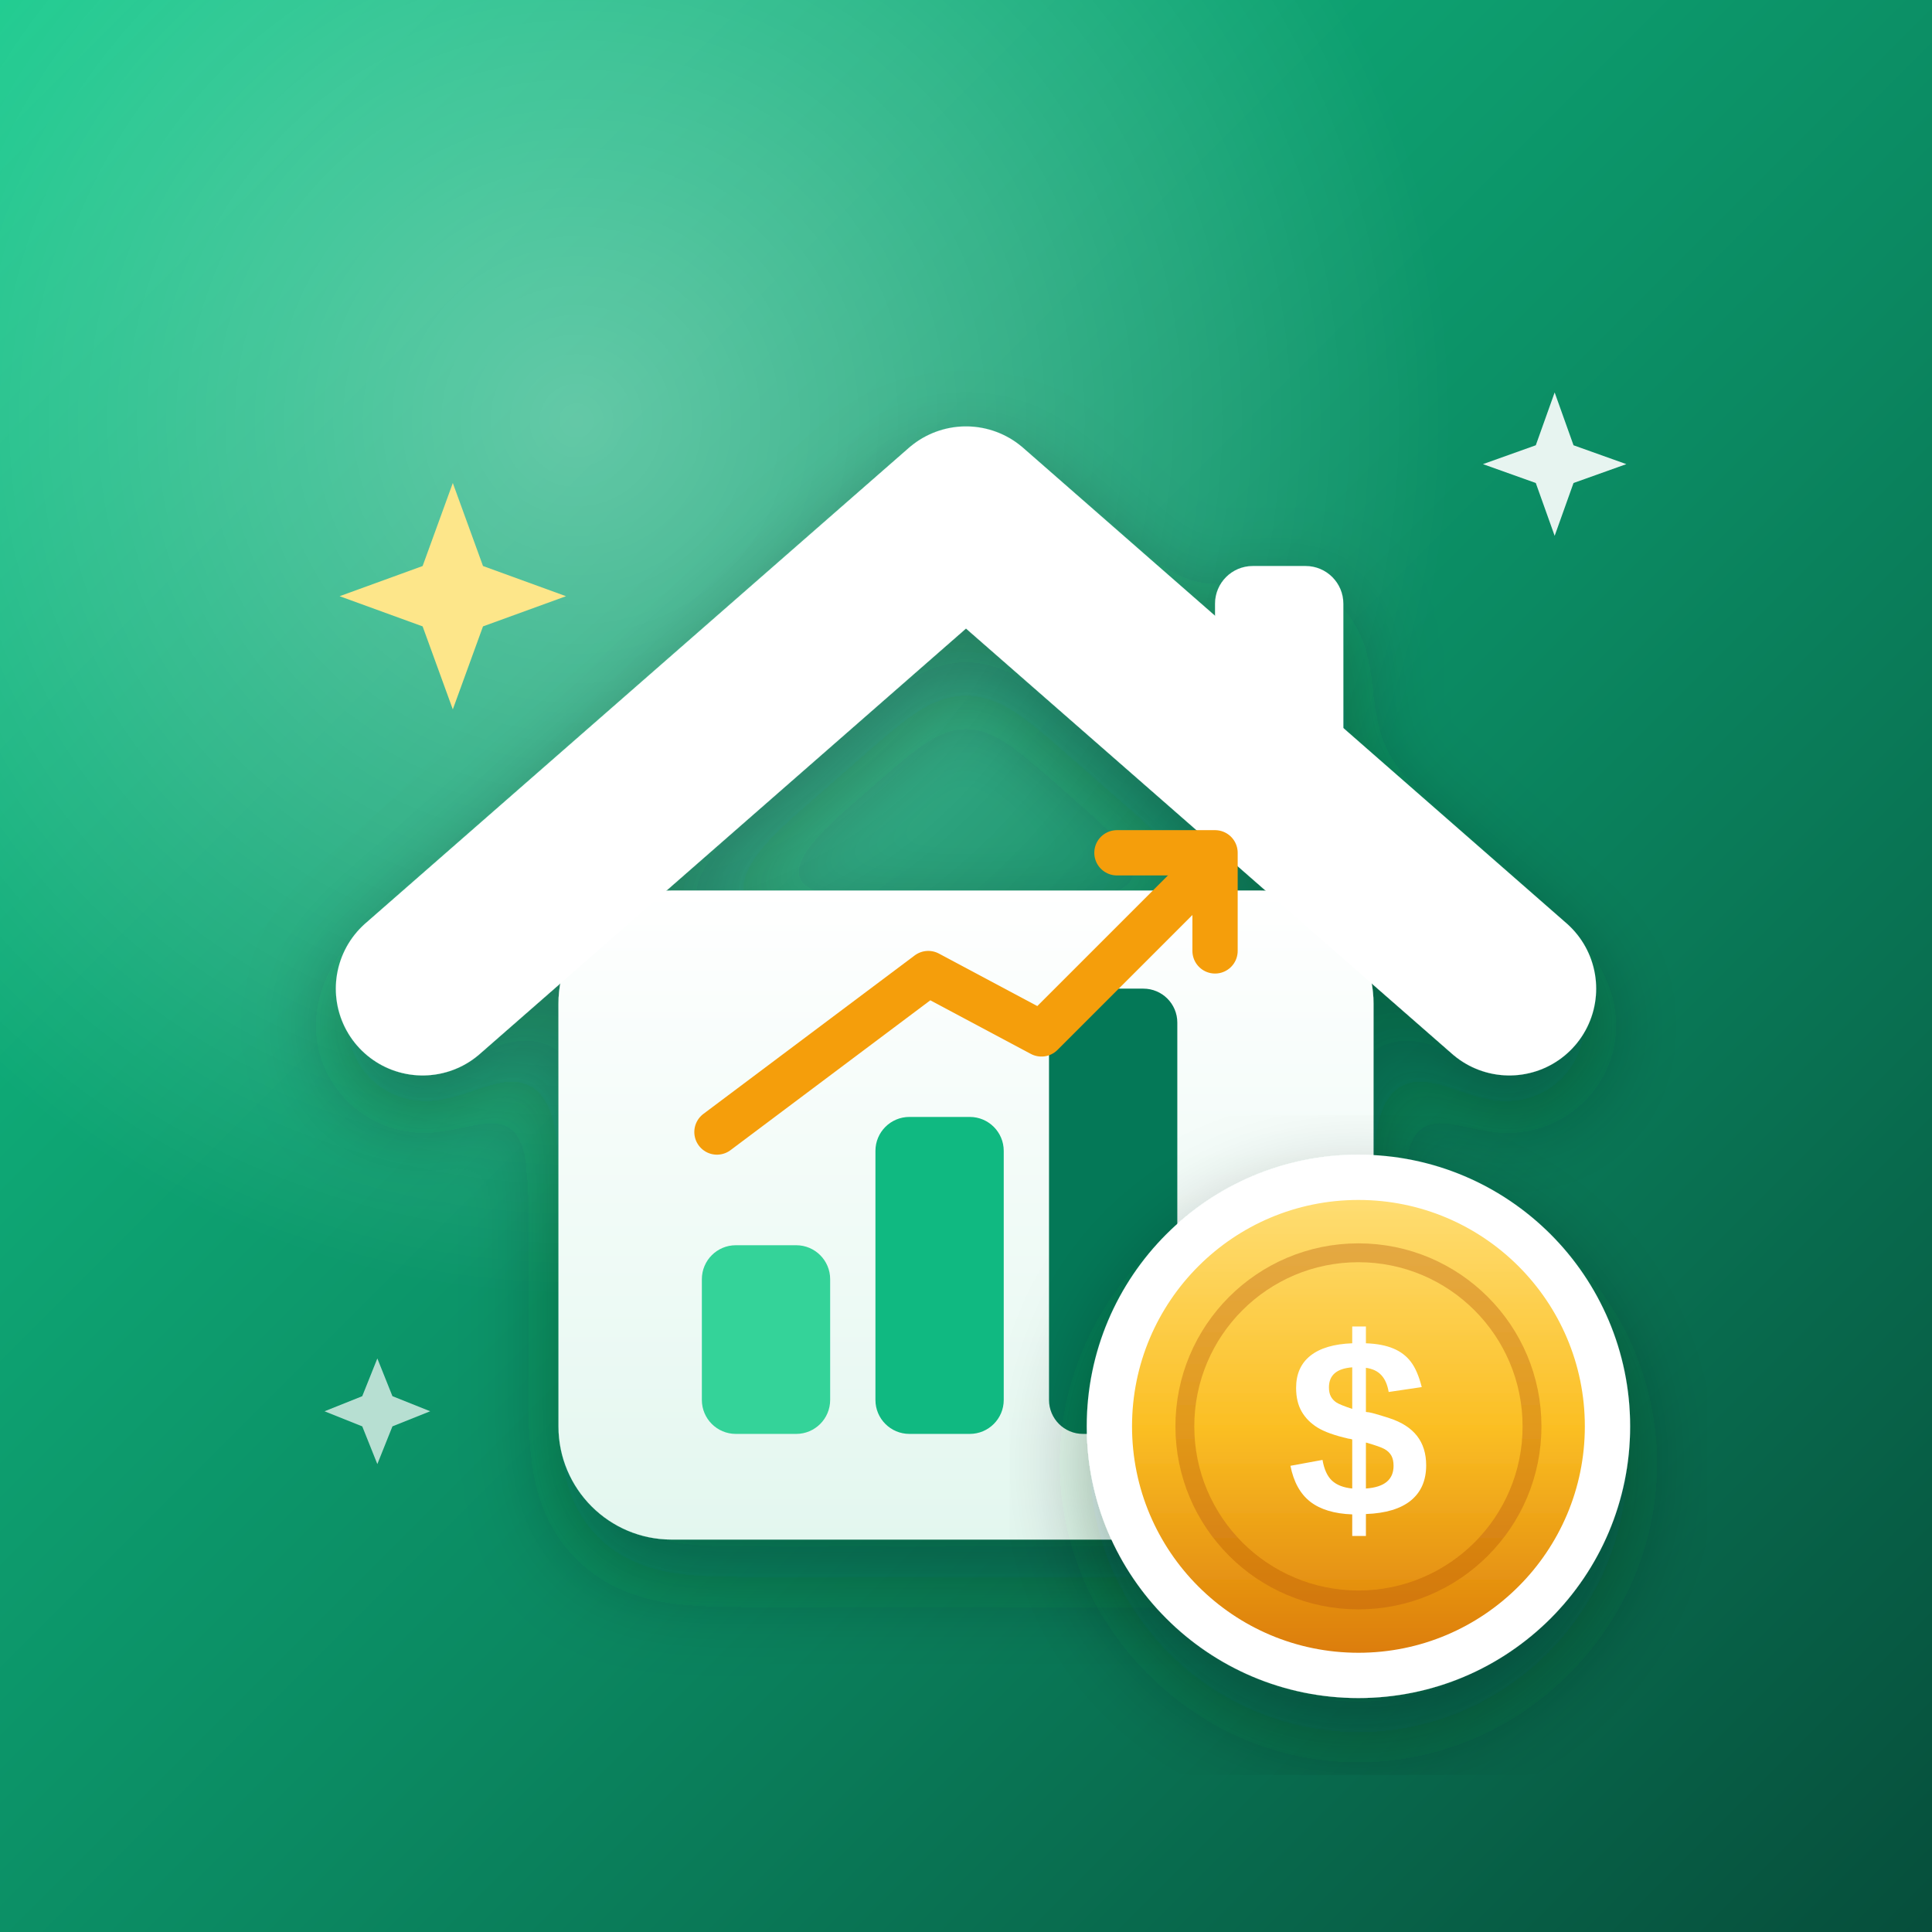
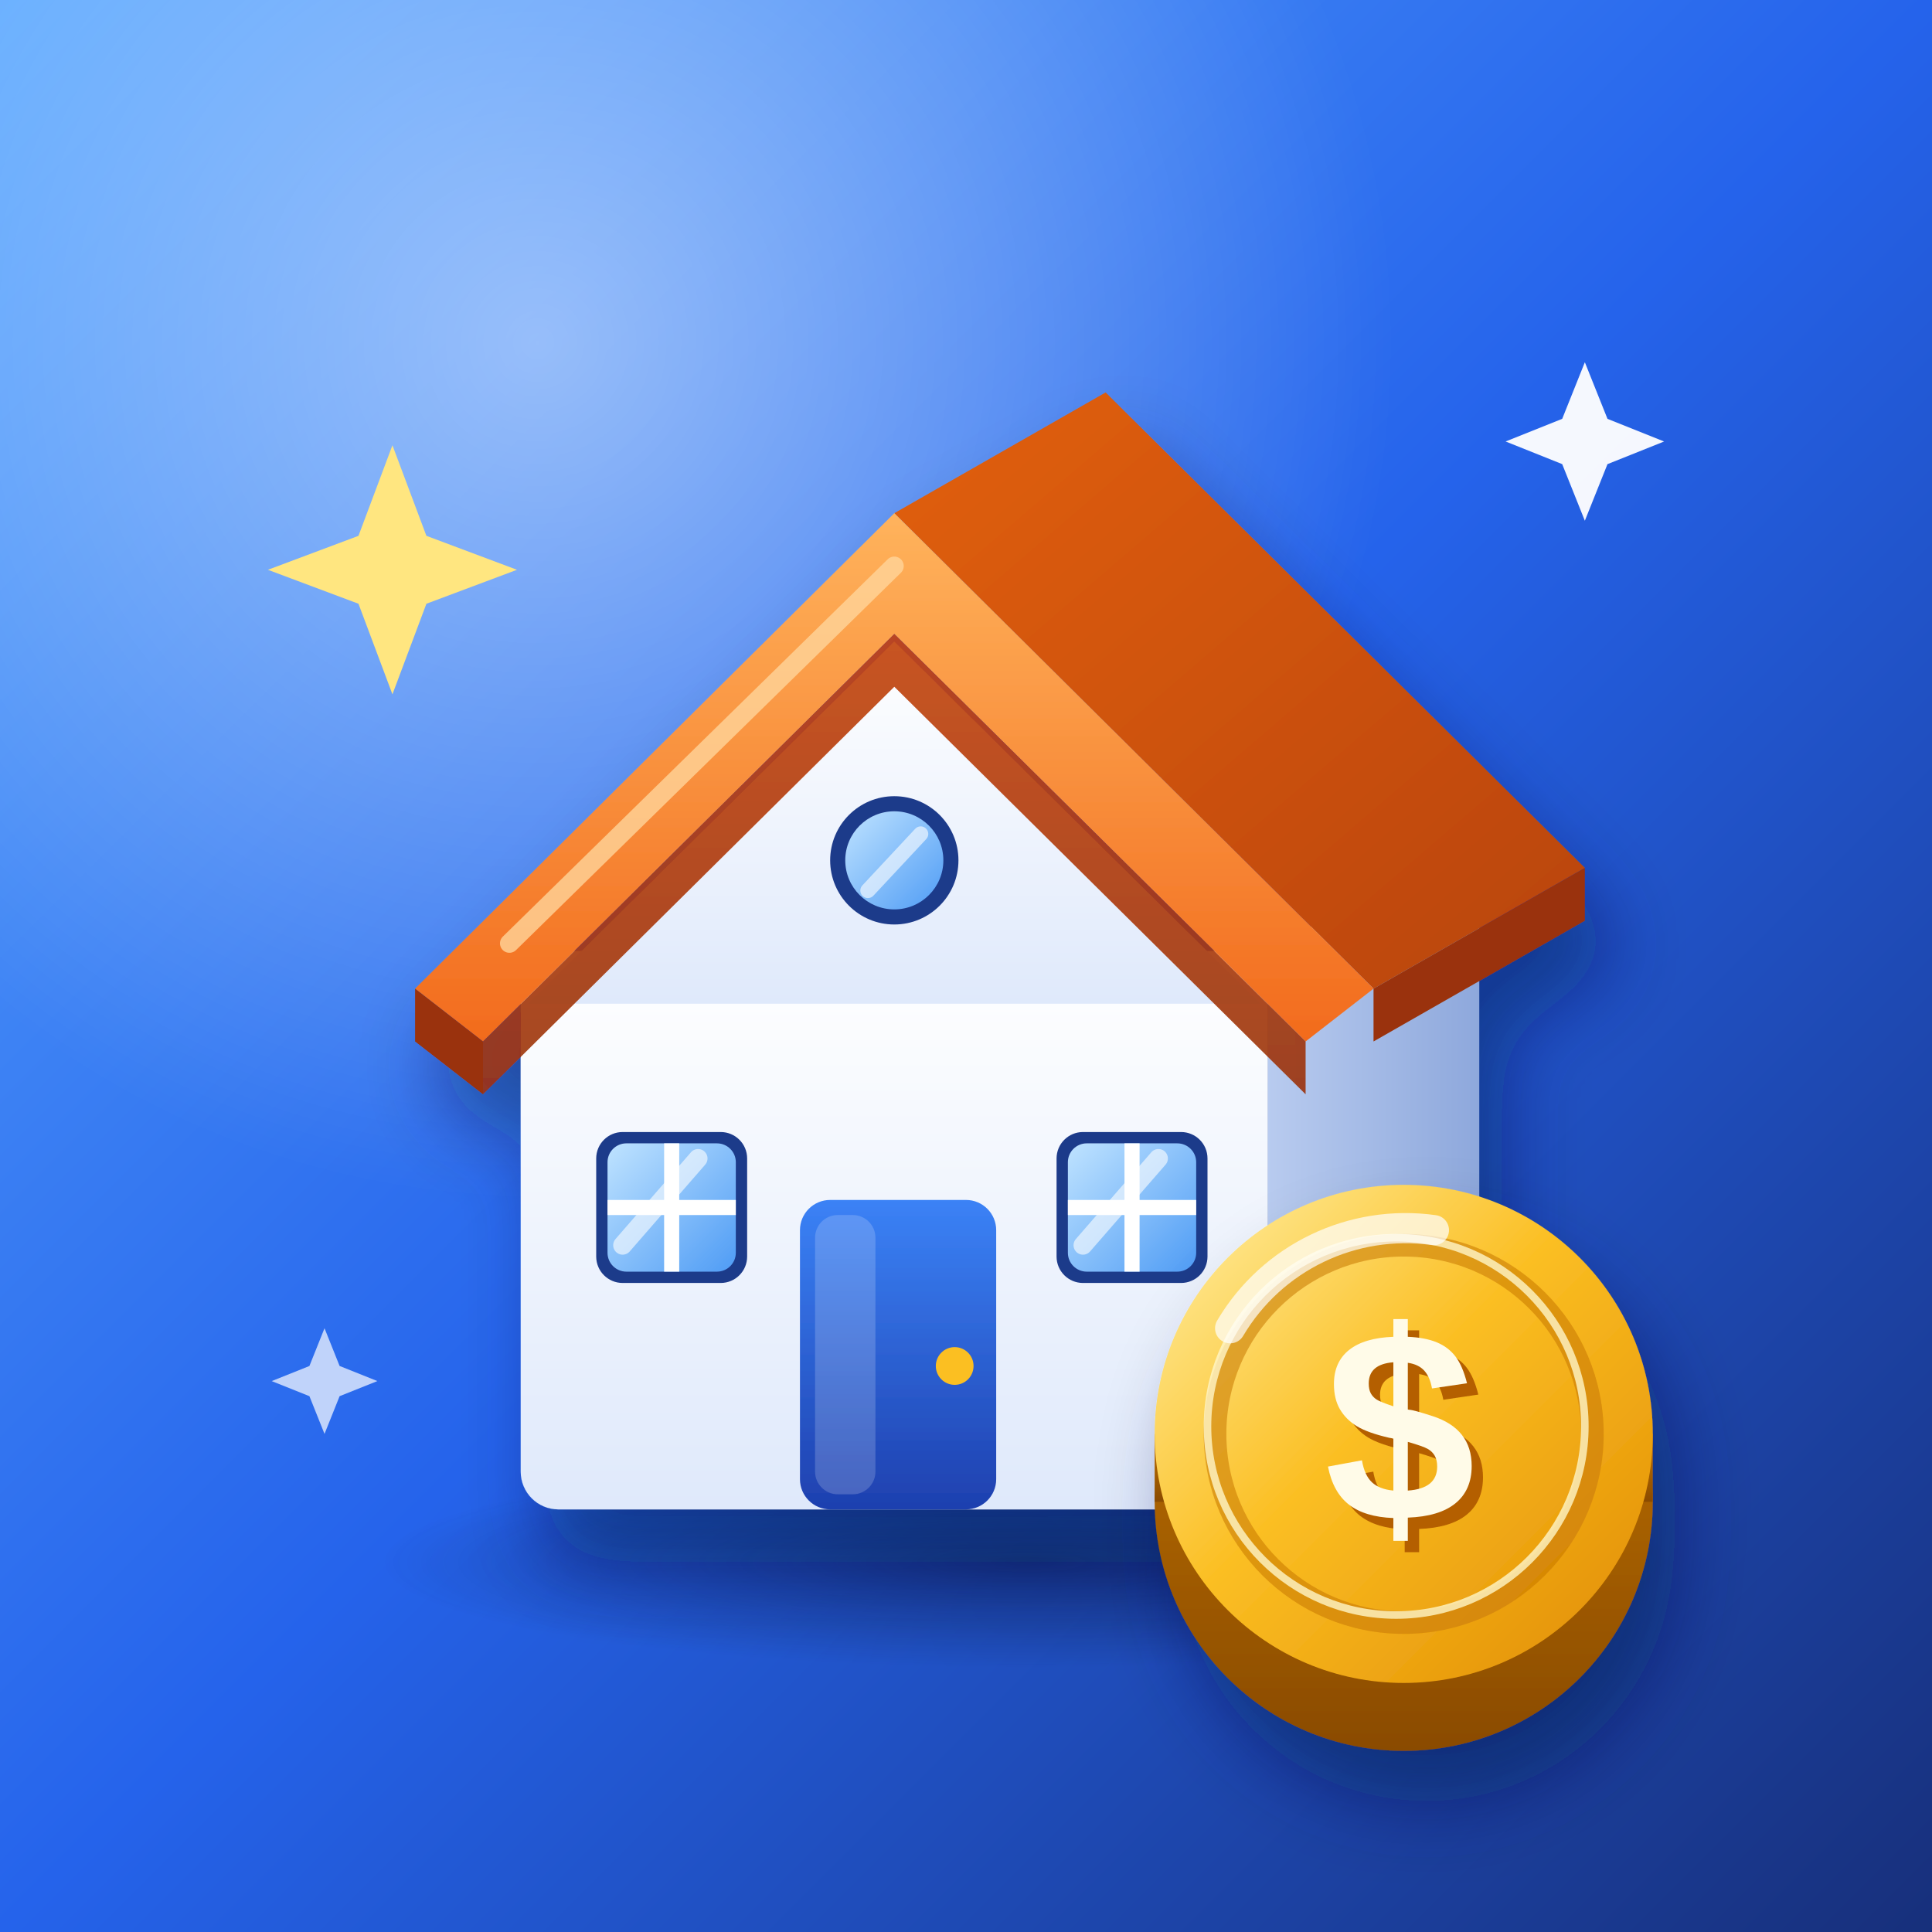
<svg xmlns="http://www.w3.org/2000/svg" viewBox="0 0 512 512">
  <defs>
    <linearGradient id="bg" x1="0" y1="0" x2="1" y2="1">
-       <stop offset="0" stop-color="#12c98a" />
-       <stop offset=".55" stop-color="#0b8a62" />
-       <stop offset="1" stop-color="#064e3b" />
+       <stop offset="0" stop-color="#5aa8ff" />
+       <stop offset=".5" stop-color="#2563eb" />
+       <stop offset="1" stop-color="#172f7a" />
    </linearGradient>
-     <radialGradient id="glow" cx=".3" cy=".22" r=".75">
-       <stop offset="0" stop-color="#ffffff" stop-opacity=".35" />
-       <stop offset=".6" stop-color="#ffffff" stop-opacity="0" />
+     <radialGradient id="glow" cx=".28" cy=".18" r=".8">
+       <stop offset="0" stop-color="#fff" stop-opacity=".45" />
+       <stop offset=".55" stop-color="#fff" stop-opacity="0" />
    </radialGradient>
-     <linearGradient id="coin" x1="0" y1="0" x2="0" y2="1">
-       <stop offset="0" stop-color="#ffe07a" />
-       <stop offset=".5" stop-color="#fbbf24" />
-       <stop offset="1" stop-color="#d97706" />
+     <radialGradient id="ground" cx=".5" cy=".5" r=".5">
+       <stop offset="0" stop-color="#0b1b4d" stop-opacity=".55" />
+       <stop offset="1" stop-color="#0b1b4d" stop-opacity="0" />
+     </radialGradient>
+     <linearGradient id="front" x1="0" y1="0" x2="0" y2="1">
+       <stop offset="0" stop-color="#ffffff" />
+       <stop offset="1" stop-color="#dfe9fb" />
    </linearGradient>
-     <linearGradient id="wall" x1="0" y1="0" x2="0" y2="1">
-       <stop offset="0" stop-color="#ffffff" />
-       <stop offset="1" stop-color="#e3f7ef" />
+     <linearGradient id="side" x1="0" y1="0" x2="1" y2="0">
+       <stop offset="0" stop-color="#b8cbef" />
+       <stop offset="1" stop-color="#8ea8dc" />
    </linearGradient>
-     <filter id="sh" x="-20%" y="-20%" width="140%" height="140%">
-       <feDropShadow dx="0" dy="10" stdDeviation="12" flood-color="#022c22" flood-opacity=".35" />
+     <linearGradient id="roofF" x1="0" y1="0" x2="0" y2="1">
+       <stop offset="0" stop-color="#ffb35c" />
+       <stop offset="1" stop-color="#f26b1d" />
+     </linearGradient>
+     <linearGradient id="roofS" x1="0" y1="0" x2="1" y2="1">
+       <stop offset="0" stop-color="#e2600f" />
+       <stop offset="1" stop-color="#b8440a" />
+     </linearGradient>
+     <linearGradient id="roofEdge" x1="0" y1="0" x2="0" y2="1">
+       <stop offset="0" stop-color="#c2410c" />
+       <stop offset="1" stop-color="#9a330a" />
+     </linearGradient>
+     <linearGradient id="door" x1="0" y1="0" x2="0" y2="1">
+       <stop offset="0" stop-color="#3b82f6" />
+       <stop offset="1" stop-color="#1e40af" />
+     </linearGradient>
+     <linearGradient id="glass" x1="0" y1="0" x2="1" y2="1">
+       <stop offset="0" stop-color="#bfe3ff" />
+       <stop offset="1" stop-color="#4f9cf5" />
+     </linearGradient>
+     <linearGradient id="coinTop" x1="0" y1="0" x2="1" y2="1">
+       <stop offset="0" stop-color="#fff1a8" />
+       <stop offset=".45" stop-color="#fbbf24" />
+       <stop offset="1" stop-color="#e08a00" />
+     </linearGradient>
+     <linearGradient id="coinRim" x1="0" y1="0" x2="0" y2="1">
+       <stop offset="0" stop-color="#c77700" />
+       <stop offset="1" stop-color="#8a4b00" />
+     </linearGradient>
+     <filter id="sh" x="-30%" y="-30%" width="160%" height="160%">
+       <feDropShadow dx="6" dy="14" stdDeviation="10" flood-color="#0b1b4d" flood-opacity=".45" />
+     </filter>
+     <filter id="soft">
+       <feGaussianBlur stdDeviation="3" />
    </filter>
  </defs>
  <rect width="512" height="512" rx="0" fill="url(#bg)" />
  <rect width="512" height="512" rx="0" fill="url(#glow)" />
-   <g transform="translate(256 262) scale(1) translate(-256 -262)">
+   <g transform="translate(256 270) scale(1) translate(-256 -270)">
+     <ellipse cx="272" cy="414" rx="170" ry="28" fill="url(#ground)" />
    <g filter="url(#sh)">
-       <rect x="148" y="236" width="216" height="172" rx="30" fill="url(#wall)" />
-       <path d="M112 262 L256 136 L400 262" fill="none" stroke="#ffffff" stroke-width="46" stroke-linecap="round" stroke-linejoin="round" />
-       <rect x="322" y="150" width="34" height="70" rx="10" fill="#ffffff" />
+       <path d="M336 252 L392 220 L392 368 L336 400 Z" fill="url(#side)" />
+       <rect x="138" y="252" width="198" height="148" rx="10" fill="url(#front)" />
+       <path d="M140 266 L237 170 L334 266 Z" fill="url(#front)" />
+       <path d="M237 136 L293 104 L420 230 L364 262 Z" fill="url(#roofS)" />
+       <path d="M110 262 L237 136 L364 262 L346 276 L237 168 L128 276 Z" fill="url(#roofF)" />
+       <path d="M128 276 L237 168 L346 276 L346 290 L237 182 L128 290 Z" fill="url(#roofEdge)" opacity=".9" />
+       <path d="M364 262 L420 230 L420 244 L364 276 Z" fill="#9a330a" />
+       <path d="M110 262 L128 276 L128 290 L110 276 Z" fill="#9a330a" />
+       <path d="M135 250 L237 150" stroke="#ffd59a" stroke-width="5" stroke-linecap="round" opacity=".8" />
+       <circle cx="237" cy="228" r="17" fill="#1e3a8a" />
+       <circle cx="237" cy="228" r="13" fill="url(#glass)" />
+       <path d="M230 236 L244 221" stroke="#fff" stroke-width="4" stroke-linecap="round" opacity=".6" />
+       <rect x="212" y="318" width="52" height="82" rx="8" fill="url(#door)" />
+       <rect x="216" y="322" width="16" height="74" rx="6" fill="#ffffff" opacity=".18" />
+       <circle cx="253" cy="362" r="5" fill="#fbbf24" />
+       <g>
+         <rect x="158" y="300" width="40" height="40" rx="7" fill="#1e3a8a" />
+         <rect x="161" y="303" width="34" height="34" rx="5" fill="url(#glass)" />
+         <path d="M178 303 V337 M161 320 H195" stroke="#ffffff" stroke-width="4" />
+         <path d="M165 330 L185 307" stroke="#fff" stroke-width="5" stroke-linecap="round" opacity=".6" />
+       </g>
+       <g>
+         <rect x="280" y="300" width="40" height="40" rx="7" fill="#1e3a8a" />
+         <rect x="283" y="303" width="34" height="34" rx="5" fill="url(#glass)" />
+         <path d="M300 303 V337 M283 320 H317" stroke="#ffffff" stroke-width="4" />
+         <path d="M287 330 L307 307" stroke="#fff" stroke-width="5" stroke-linecap="round" opacity=".6" />
+       </g>
    </g>
-     <rect x="186" y="330" width="34" height="50" rx="9" fill="#34d399" />
-     <rect x="232" y="296" width="34" height="84" rx="9" fill="#10b981" />
-     <rect x="278" y="262" width="34" height="118" rx="9" fill="#047857" />
-     <path d="M190 300 L246 258 L276 274 L318 232" fill="none" stroke="#f59e0b" stroke-width="12" stroke-linecap="round" stroke-linejoin="round" />
-     <path d="M296 226 L322 226 L322 252" fill="none" stroke="#f59e0b" stroke-width="12" stroke-linecap="round" stroke-linejoin="round" />
    <g filter="url(#sh)">
-       <circle cx="360" cy="378" r="66" fill="url(#coin)" stroke="#ffffff" stroke-width="12" />
-       <circle cx="360" cy="378" r="46" fill="none" stroke="#b45309" stroke-opacity=".35" stroke-width="5" />
-       <text x="360" y="402" text-anchor="middle" font-family="Arial Black, Arial, sans-serif" font-weight="900" font-size="68" fill="#ffffff">$</text>
+       <ellipse cx="372" cy="398" rx="66" ry="66" fill="url(#coinRim)" />
+       <rect x="306" y="380" width="132" height="18" fill="url(#coinRim)" />
+       <circle cx="372" cy="380" r="66" fill="url(#coinTop)" />
+       <circle cx="372" cy="380" r="50" fill="none" stroke="#c77700" stroke-width="6" opacity=".55" />
+       <circle cx="372" cy="380" r="50" fill="none" stroke="#fff6c8" stroke-width="2" opacity=".8" transform="translate(-2 -2)" />
+       <text x="374" y="406" text-anchor="middle" font-family="Arial Black, Arial, sans-serif" font-weight="900" font-size="72" fill="#b45f00">$</text>
+       <text x="371" y="403" text-anchor="middle" font-family="Arial Black, Arial, sans-serif" font-weight="900" font-size="72" fill="#fffbe8">$</text>
+       <path d="M326 352 A54 54 0 0 1 380 326" fill="none" stroke="#ffffff" stroke-width="8" stroke-linecap="round" opacity=".7" />
    </g>
-     <path d="M120 128 l8 22 l22 8 l-22 8 l-8 22 l-8 -22 l-22 -8 l22 -8 z" fill="#fde68a" />
-     <path d="M412 104 l5 14 l14 5 l-14 5 l-5 14 l-5 -14 l-14 -5 l14 -5 z" fill="#ffffff" opacity=".9" />
-     <path d="M100 360 l4 10 l10 4 l-10 4 l-4 10 l-4 -10 l-10 -4 l10 -4 z" fill="#ffffff" opacity=".7" />
+     <path d="M104 118 l9 24 l24 9 l-24 9 l-9 24 l-9 -24 l-24 -9 l24 -9 z" fill="#ffe680" />
+     <path d="M420 96 l6 15 l15 6 l-15 6 l-6 15 l-6 -15 l-15 -6 l15 -6 z" fill="#ffffff" opacity=".95" />
+     <path d="M86 352 l4 10 l10 4 l-10 4 l-4 10 l-4 -10 l-10 -4 l10 -4 z" fill="#ffffff" opacity=".7" />
  </g>
</svg>
